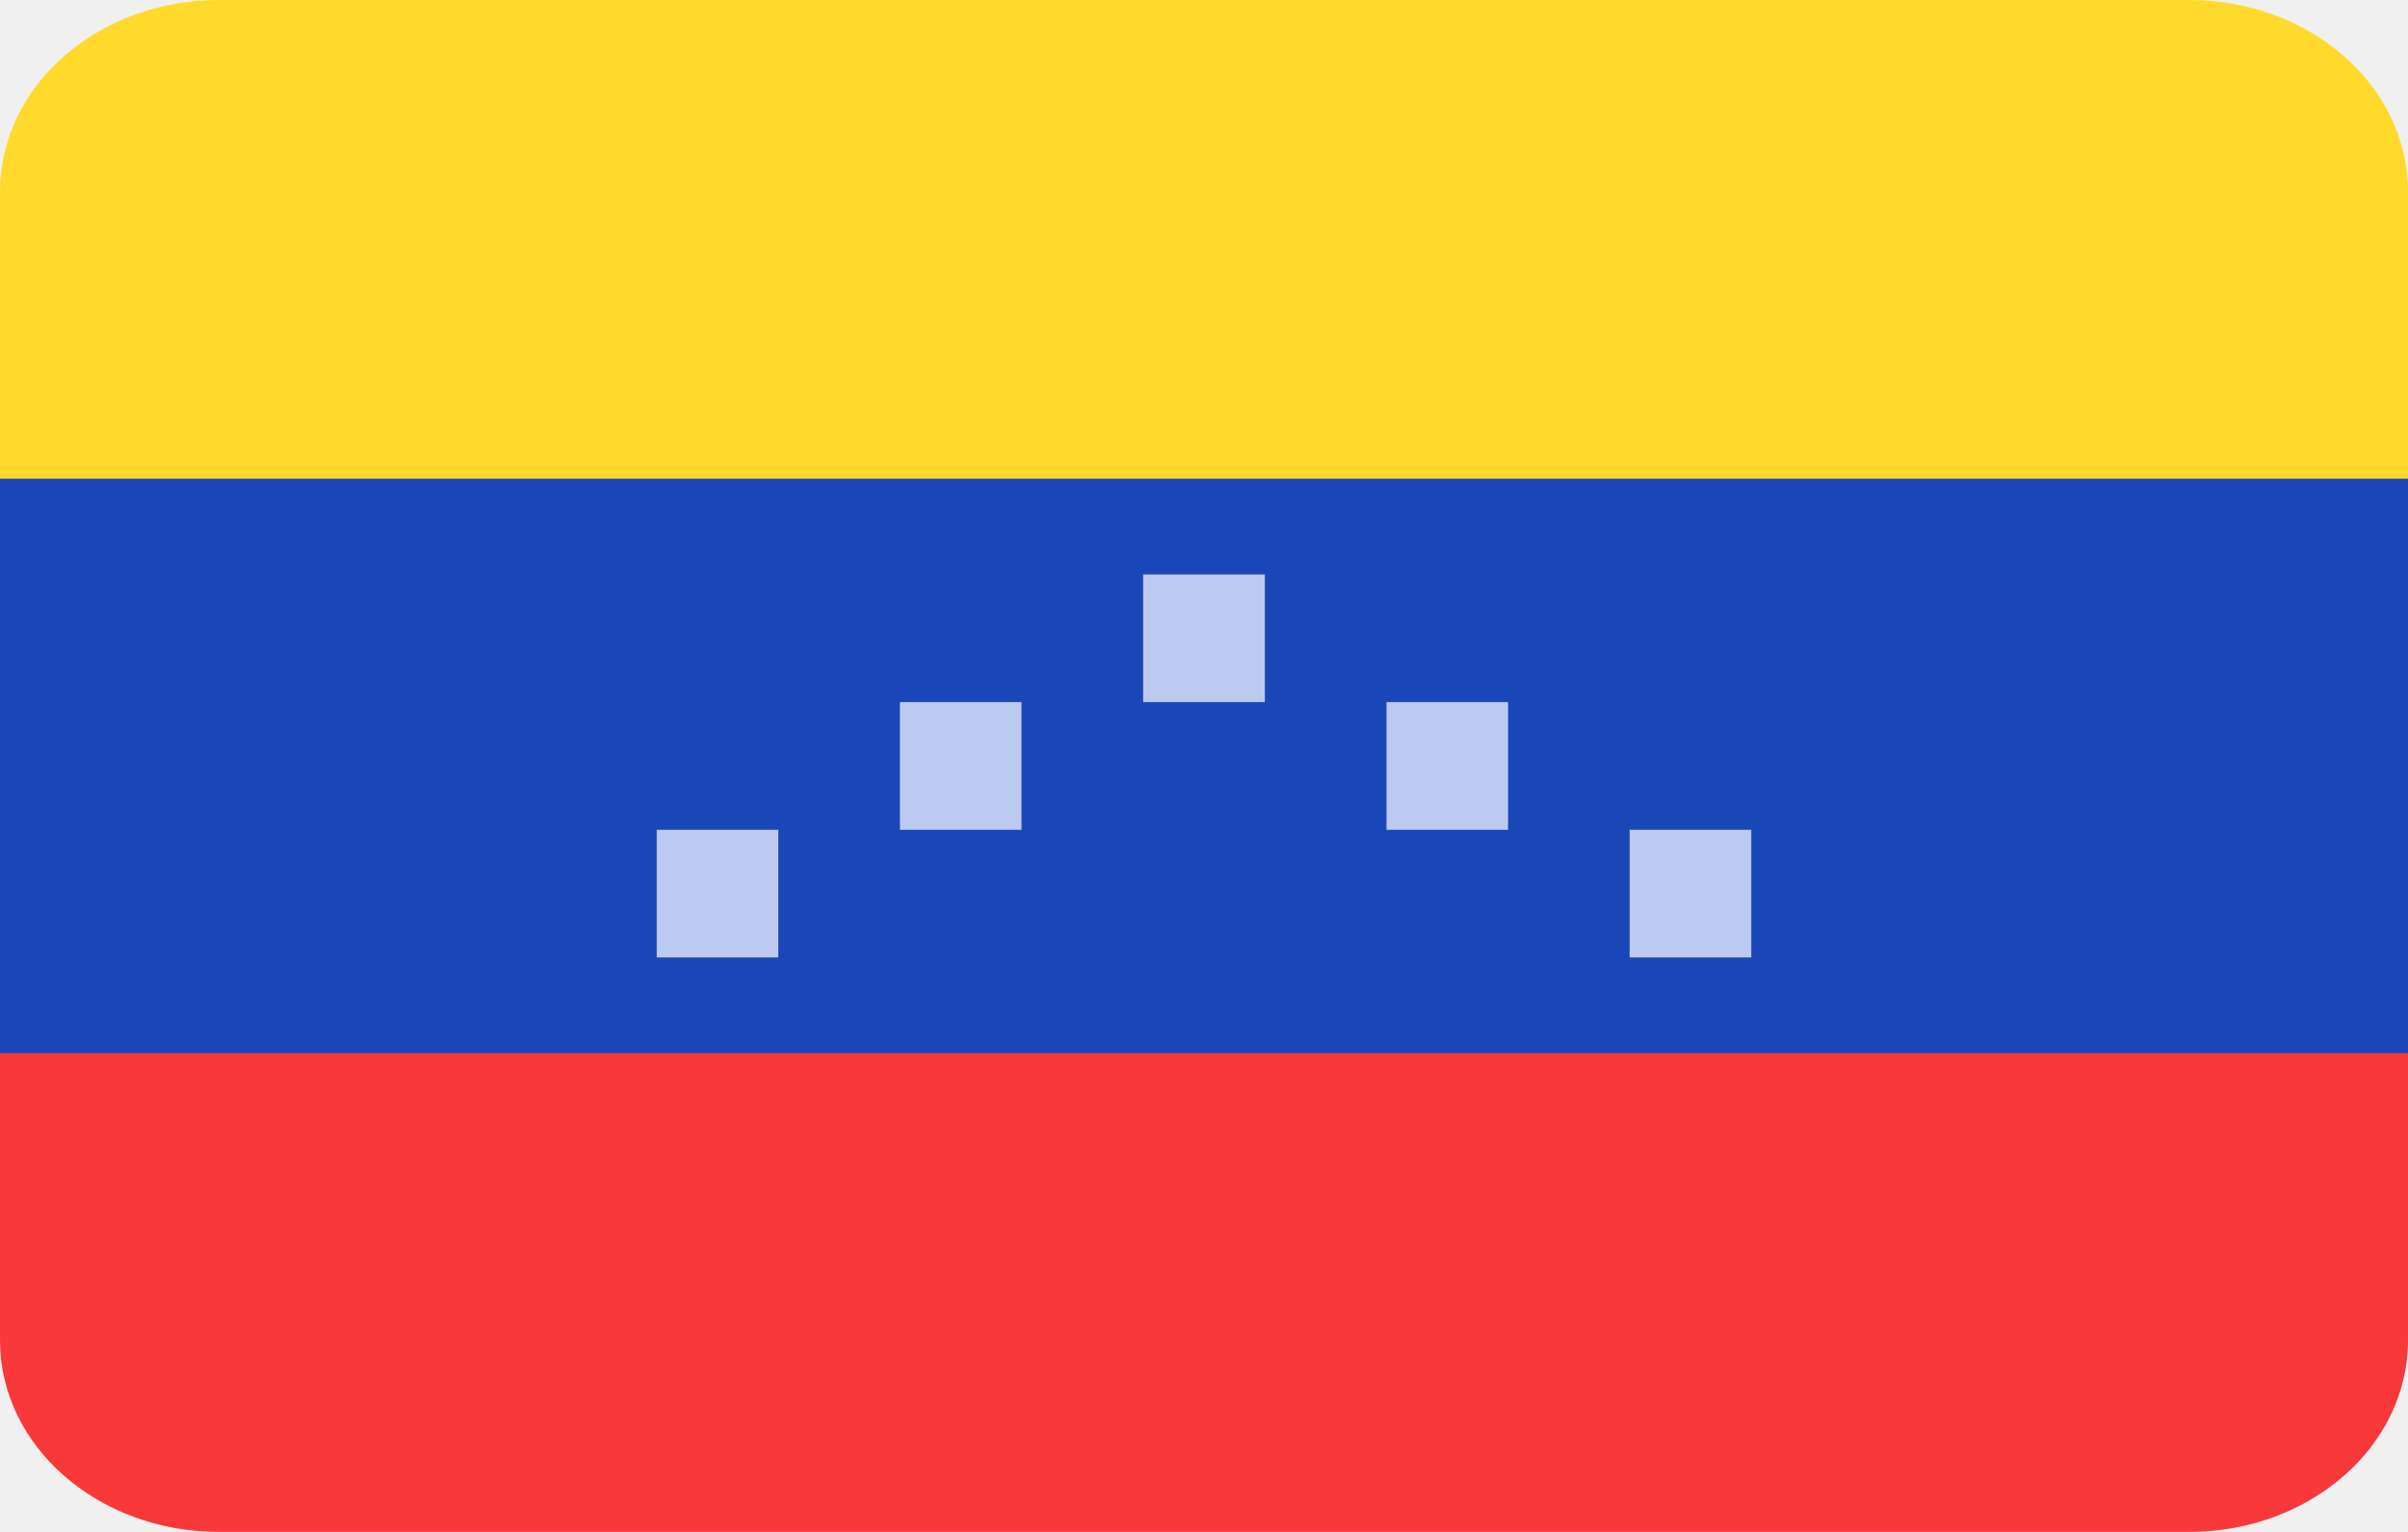
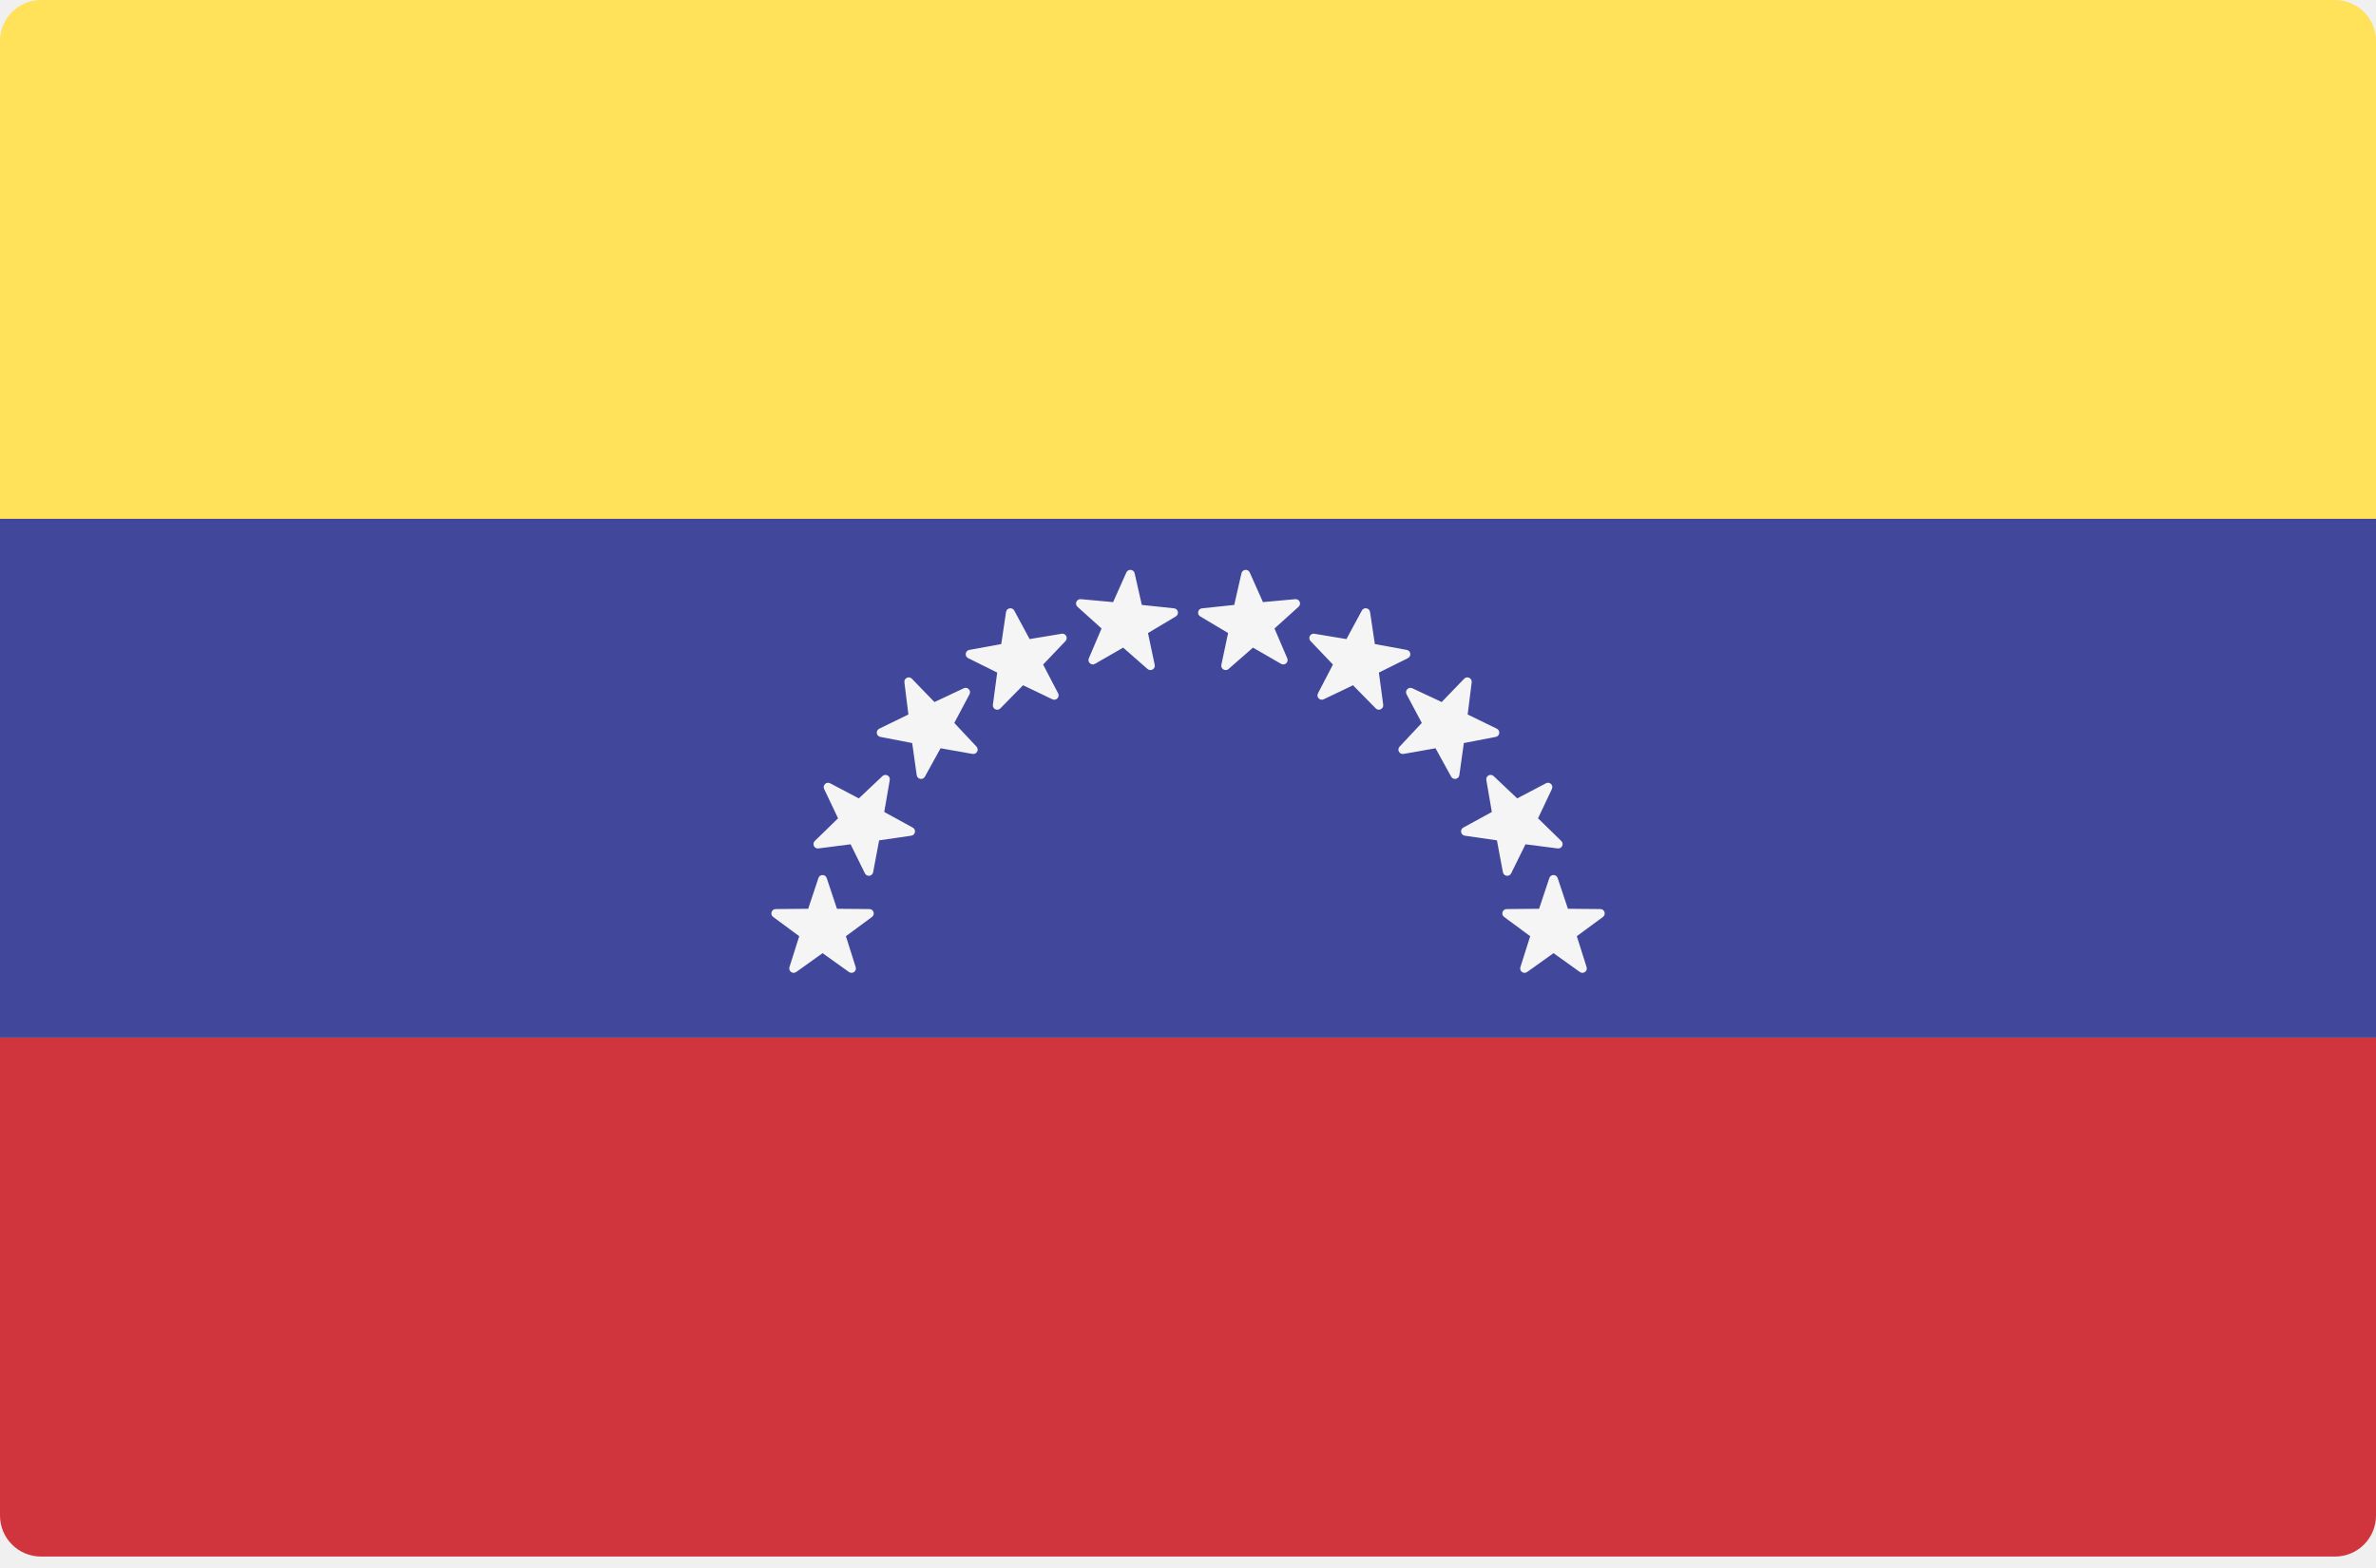
- <svg xmlns="http://www.w3.org/2000/svg" width="55" height="35" viewBox="0 0 55 35" fill="none">
-   <mask id="mask0_315_586" style="mask-type:luminance" maskUnits="userSpaceOnUse" x="0" y="0" width="55" height="35">
-     <path d="M0 0H55V35H0V0Z" fill="white" />
-   </mask>
-   <g mask="url(#mask0_315_586)">
-     <mask id="mask1_315_586" style="mask-type:luminance" maskUnits="userSpaceOnUse" x="0" y="0" width="55" height="35">
-       <path d="M50 0H5C2.239 0 0 1.959 0 4.375V30.625C0 33.041 2.239 35 5 35H50C52.761 35 55 33.041 55 30.625V4.375C55 1.959 52.761 0 50 0Z" fill="white" />
-     </mask>
-     <g mask="url(#mask1_315_586)">
-       <path d="M50 0H5C2.239 0 0 1.959 0 4.375V30.625C0 33.041 2.239 35 5 35H50C52.761 35 55 33.041 55 30.625V4.375C55 1.959 52.761 0 50 0Z" fill="#1A47B8" />
-       <path fill-rule="evenodd" clip-rule="evenodd" d="M15 18.959H17.777V21.875H15V18.959ZM20.555 16.041H23.332V18.959H20.555V16.041ZM31.668 16.041H34.445V18.959H31.668V16.041ZM37.222 18.959H40V21.875H37.222V18.959ZM26.11 13.125H28.89V16.041H26.11V13.125Z" fill="#BCC9F0" />
-       <path fill-rule="evenodd" clip-rule="evenodd" d="M0 24.062H55V35H0V24.062Z" fill="#F93939" />
-       <path fill-rule="evenodd" clip-rule="evenodd" d="M0 0H55V10.938H0V0Z" fill="#FFDA2C" />
-     </g>
-   </g>
+ <svg xmlns="http://www.w3.org/2000/svg" width="50" height="33" viewBox="0 0 50 33" fill="none">
+   <path d="M50 10.92H0V0.862C0 0.386 0.386 0 0.862 0H49.138C49.614 0 50 0.386 50 0.862L50 10.92Z" fill="#FFE15A" />
+   <path d="M49.138 32.759H0.862C0.386 32.759 0 32.373 0 31.896V21.839H50V31.896C50 32.373 49.614 32.759 49.138 32.759Z" fill="#D0353E" />
+   <path d="M50 10.919H0V21.838H50V10.919Z" fill="#41479B" />
+   <path d="M17.397 18.479L17.613 19.126L18.296 19.132C18.384 19.132 18.421 19.245 18.35 19.298L17.801 19.703L18.007 20.354C18.034 20.439 17.938 20.508 17.866 20.457L17.31 20.06L16.755 20.457C16.683 20.508 16.587 20.439 16.613 20.354L16.819 19.703L16.27 19.298C16.199 19.245 16.235 19.132 16.324 19.132L17.007 19.126L17.223 18.479C17.251 18.395 17.369 18.395 17.397 18.479Z" fill="#F5F5F5" />
+   <path d="M18.724 16.416L18.608 17.089L19.207 17.417C19.285 17.459 19.264 17.576 19.176 17.588L18.5 17.686L18.374 18.357C18.358 18.444 18.241 18.46 18.201 18.381L17.9 17.769L17.222 17.856C17.135 17.867 17.083 17.761 17.146 17.699L17.636 17.222L17.343 16.605C17.305 16.526 17.391 16.443 17.469 16.485L18.073 16.803L18.57 16.334C18.634 16.273 18.739 16.329 18.724 16.416Z" fill="#F5F5F5" />
+   <path d="M20.402 14.612L20.082 15.215L20.549 15.713C20.609 15.778 20.553 15.882 20.466 15.867L19.793 15.748L19.463 16.346C19.421 16.423 19.304 16.402 19.291 16.314L19.196 15.638L18.526 15.509C18.439 15.493 18.423 15.375 18.503 15.336L19.116 15.037L19.032 14.36C19.021 14.272 19.128 14.221 19.189 14.284L19.664 14.775L20.282 14.485C20.362 14.448 20.444 14.534 20.402 14.612Z" fill="#F5F5F5" />
+   <path d="M22.422 13.492L21.951 13.986L22.267 14.592C22.307 14.671 22.225 14.756 22.145 14.717L21.529 14.422L21.051 14.909C20.989 14.972 20.882 14.92 20.894 14.832L20.985 14.155L20.373 13.851C20.294 13.811 20.311 13.694 20.398 13.678L21.07 13.555L21.171 12.88C21.184 12.792 21.301 12.772 21.343 12.849L21.667 13.45L22.341 13.338C22.428 13.323 22.483 13.428 22.422 13.492Z" fill="#F5F5F5" />
+   <path d="M24.744 12.973L24.158 13.323L24.299 13.991C24.318 14.078 24.215 14.138 24.149 14.08L23.635 13.63L23.043 13.971C22.967 14.015 22.878 13.937 22.913 13.855L23.181 13.227L22.674 12.77C22.609 12.711 22.656 12.602 22.744 12.61L23.424 12.672L23.703 12.048C23.739 11.967 23.857 11.979 23.877 12.065L24.028 12.731L24.707 12.803C24.795 12.812 24.82 12.928 24.744 12.973Z" fill="#F5F5F5" />
+   <path d="M32.604 18.479L32.388 19.126L31.706 19.132C31.617 19.132 31.581 19.245 31.652 19.298L32.201 19.703L31.995 20.354C31.968 20.439 32.064 20.508 32.136 20.457L32.692 20.06L33.247 20.457C33.319 20.508 33.415 20.439 33.388 20.354L33.182 19.703L33.732 19.298C33.803 19.245 33.766 19.132 33.678 19.132L32.995 19.126L32.779 18.479C32.751 18.395 32.632 18.395 32.604 18.479Z" fill="#F5F5F5" />
+   <path d="M31.278 16.416L31.394 17.089L30.794 17.417C30.717 17.459 30.738 17.576 30.825 17.588L31.501 17.686L31.627 18.357C31.644 18.444 31.761 18.46 31.8 18.381L32.102 17.769L32.779 17.856C32.867 17.867 32.919 17.761 32.855 17.699L32.366 17.222L32.658 16.605C32.696 16.526 32.611 16.443 32.532 16.485L31.928 16.803L31.432 16.334C31.367 16.273 31.263 16.329 31.278 16.416Z" fill="#F5F5F5" />
+   <path d="M29.599 14.612L29.92 15.215L29.453 15.713C29.393 15.778 29.449 15.882 29.536 15.867L30.209 15.748L30.538 16.346C30.581 16.423 30.698 16.402 30.71 16.314L30.805 15.638L31.476 15.509C31.563 15.493 31.578 15.375 31.499 15.336L30.885 15.037L30.97 14.36C30.981 14.272 30.874 14.221 30.812 14.284L30.338 14.775L29.72 14.485C29.64 14.448 29.558 14.534 29.599 14.612Z" fill="#F5F5F5" />
+   <path d="M27.579 13.492L28.05 13.986L27.735 14.592C27.694 14.671 27.777 14.756 27.856 14.717L28.472 14.422L28.951 14.909C29.013 14.972 29.119 14.92 29.108 14.832L29.017 14.155L29.628 13.851C29.707 13.811 29.69 13.694 29.604 13.678L28.932 13.555L28.831 12.88C28.818 12.792 28.701 12.772 28.659 12.849L28.334 13.45L27.661 13.338C27.573 13.323 27.518 13.428 27.579 13.492Z" fill="#F5F5F5" />
+   <path d="M25.257 12.973L25.844 13.323L25.702 13.991C25.684 14.078 25.786 14.138 25.853 14.08L26.367 13.63L26.958 13.971C27.035 14.015 27.124 13.937 27.089 13.855L26.82 13.227L27.327 12.77C27.393 12.711 27.345 12.602 27.257 12.61L26.577 12.672L26.299 12.048C26.263 11.967 26.145 11.979 26.125 12.065L25.973 12.731L25.294 12.803C25.207 12.812 25.181 12.928 25.257 12.973Z" fill="#F5F5F5" />
</svg>
